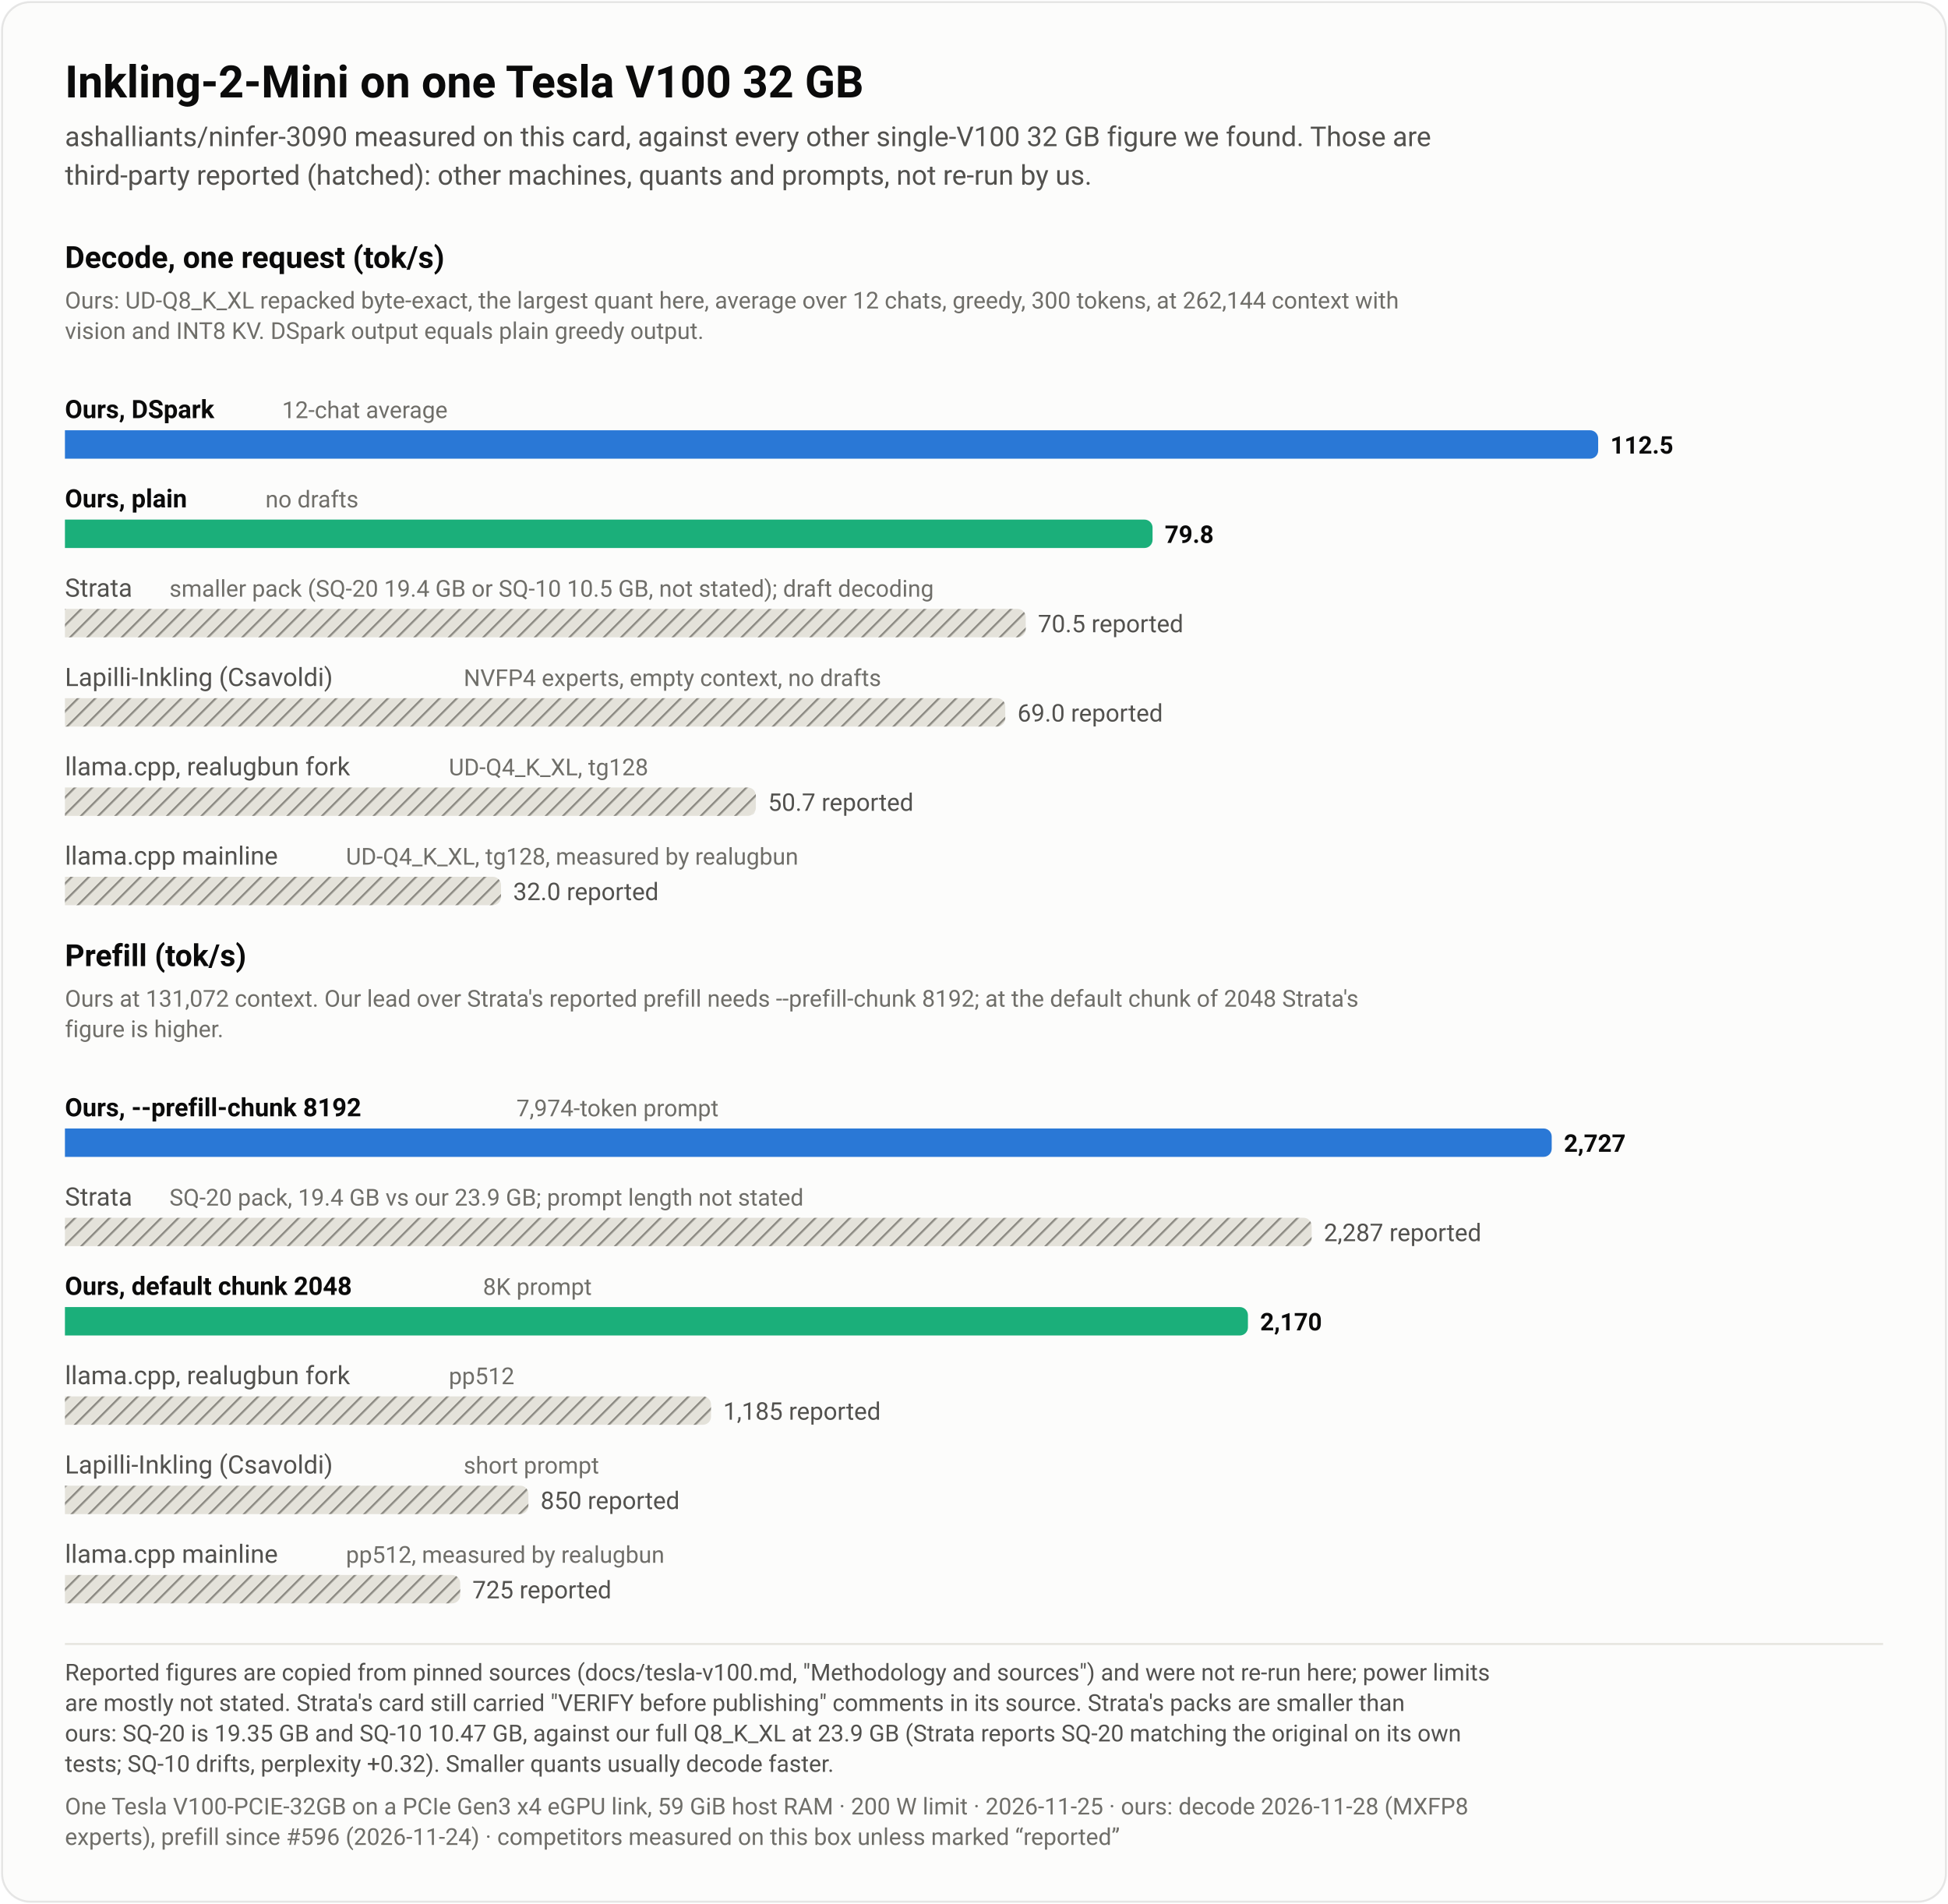
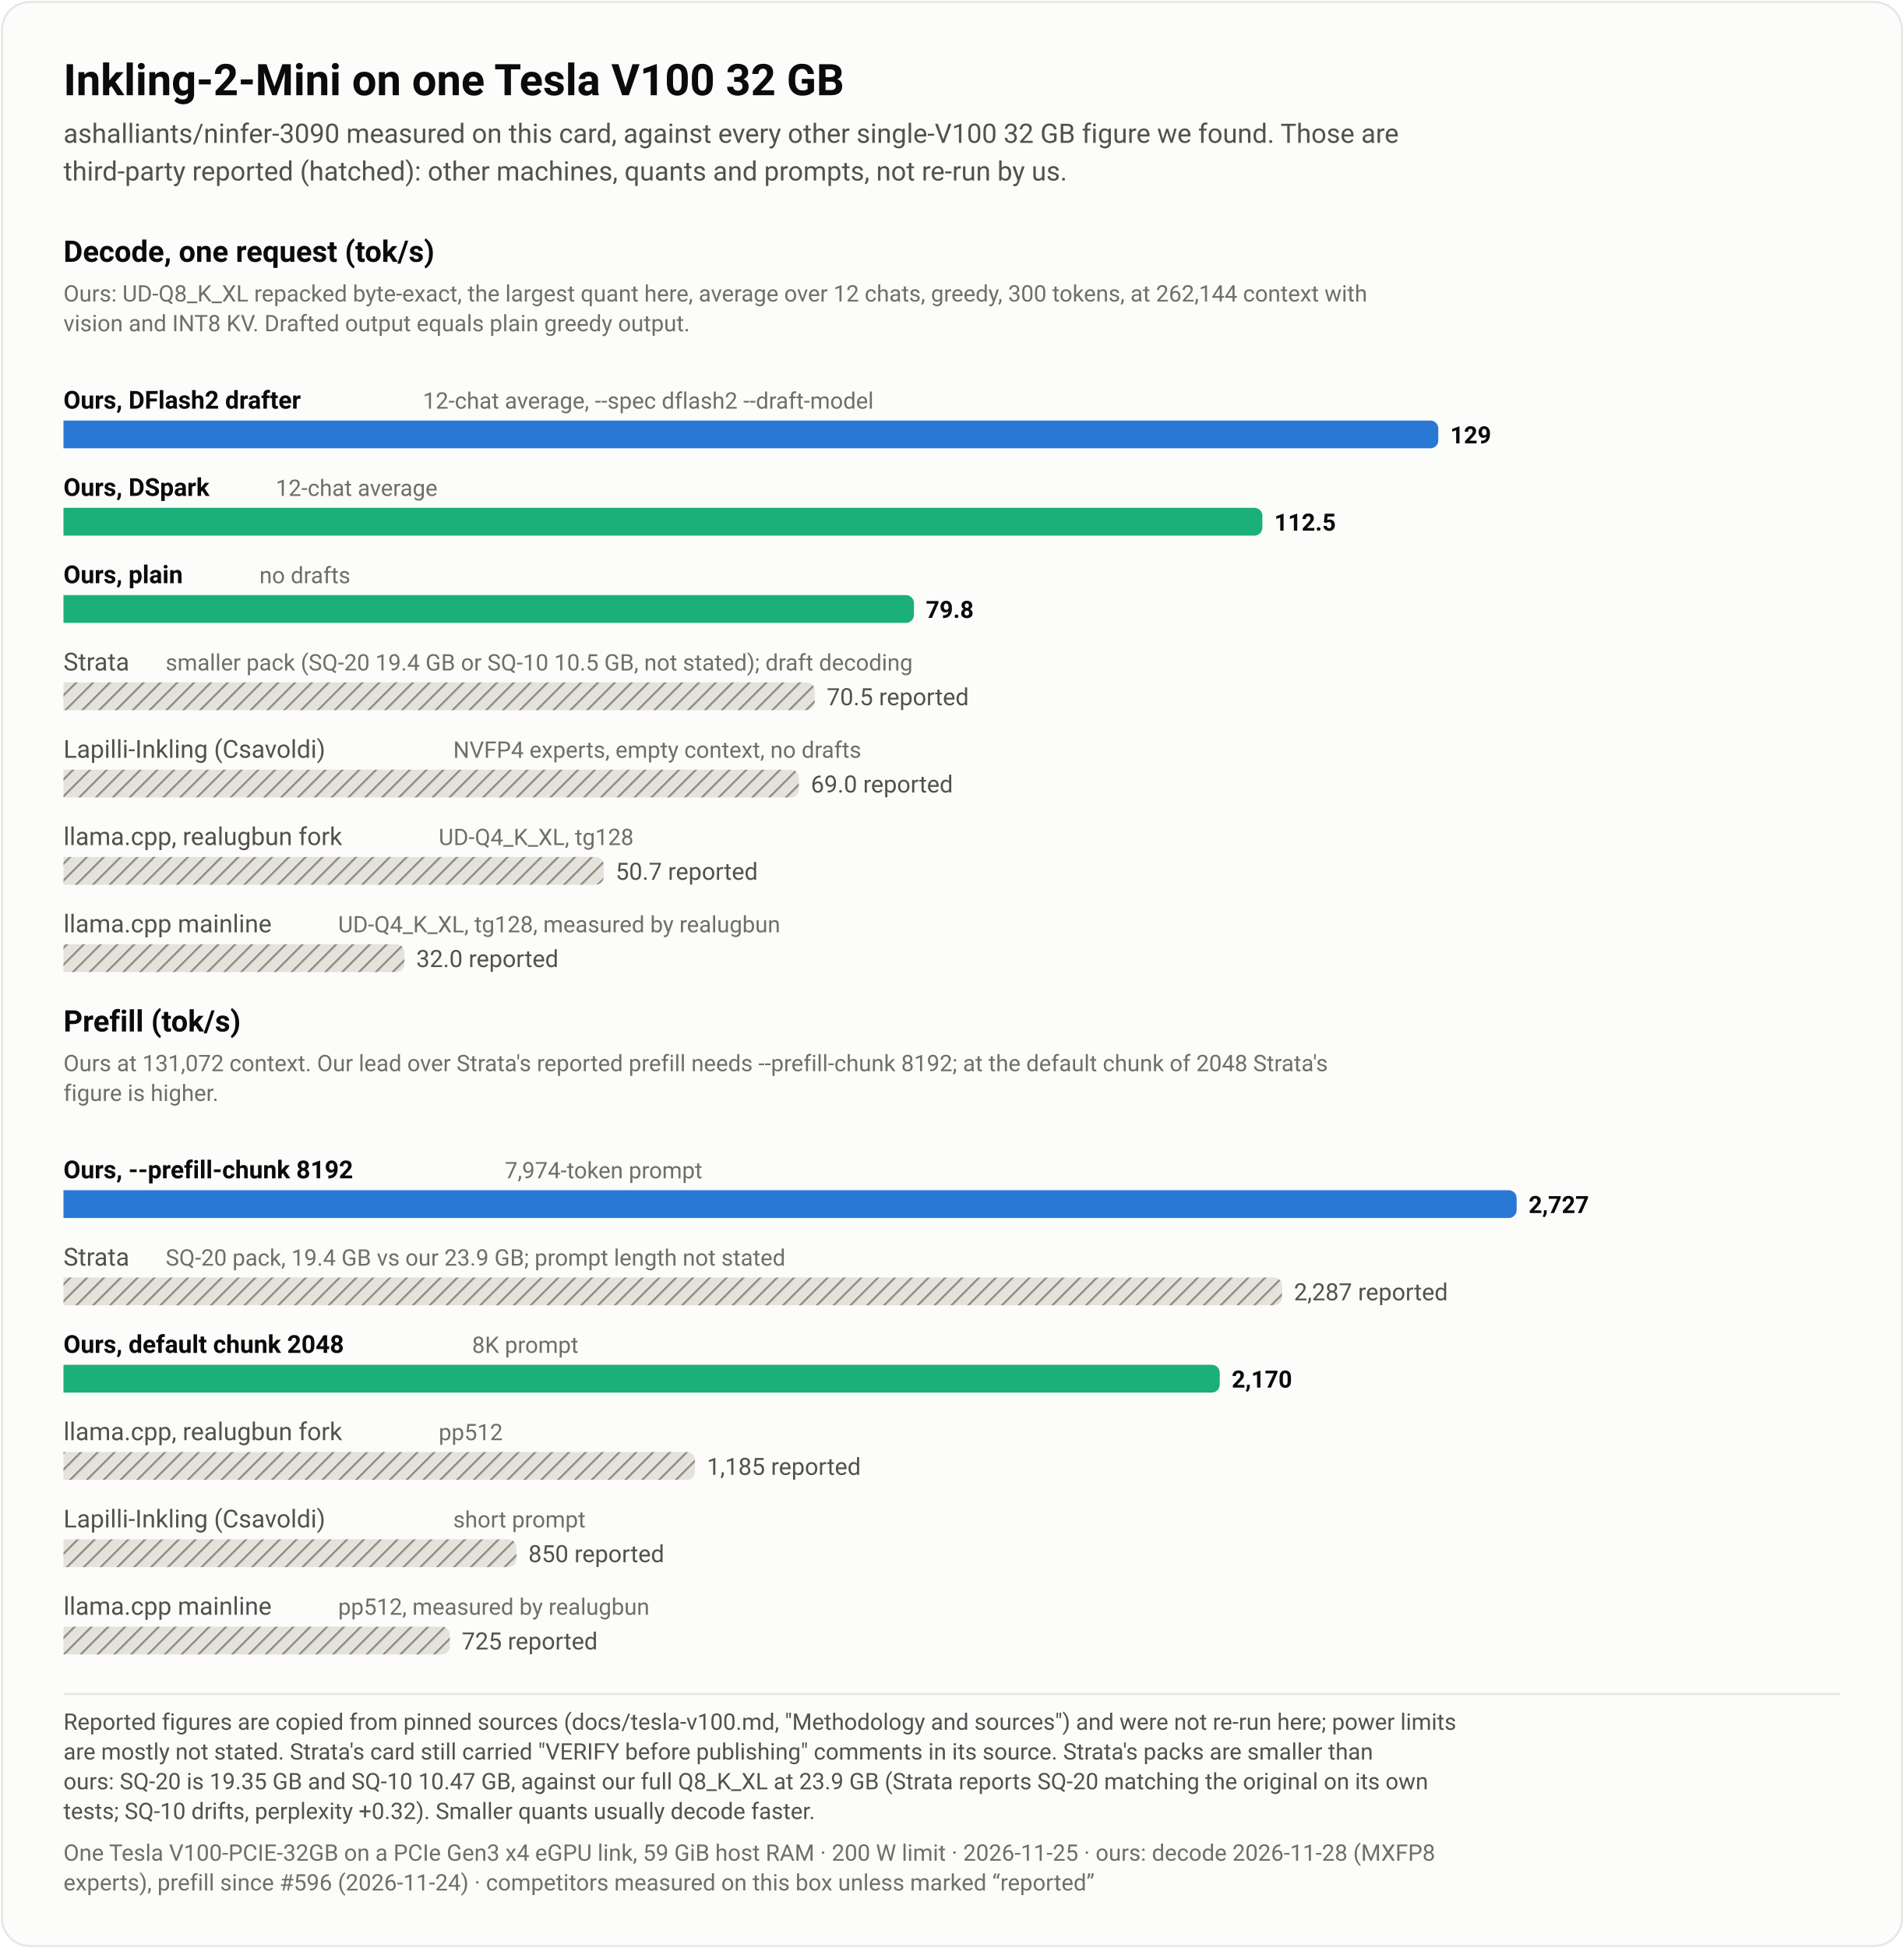
- <svg xmlns="http://www.w3.org/2000/svg" viewBox="0 0 960 938" width="960" height="938" role="img" aria-label="Inkling-2-Mini decode and prefill on one Tesla V100: ashalliants/ninfer-3090 measured, Strata, Lapilli-Inkling and llama.cpp as reported.">
+ <svg xmlns="http://www.w3.org/2000/svg" viewBox="0 0 960 982" width="960" height="982" role="img" aria-label="Inkling-2-Mini decode and prefill on one Tesla V100: ashalliants/ninfer-3090 measured, Strata, Lapilli-Inkling and llama.cpp as reported.">
  <style>
    .surface { fill: #fcfcfb; stroke: rgba(11,11,11,0.10); }
    .t1 { fill: #0b0b0b; } .t2 { fill: #52514e; } .t3 { fill: #6f6e69; }
    .grid { stroke: #e6e5df; } .base { stroke: #c3c2b7; } .ref { stroke: #52514e; stroke-dasharray: 4 3; }
    .ours { fill: #2a78d6; } .alt { fill: #1baf7a; } .same { fill: #eb6834; } .prev { fill: #b5b3aa; }
    .rep { fill: url(#hatch-v100-inkling2-mini); } .hatchbg { fill: #e4e2da; } .hatchln { stroke: #8f8d86; }
    .win { fill: #1d5fb0; } .loss { fill: #b8471d; }
    text { font-family: system-ui, -apple-system, "Segoe UI", Roboto, "Helvetica Neue", Arial, sans-serif; }
    @media (prefers-color-scheme: dark) {
      .surface { fill: #1a1a19; stroke: rgba(255,255,255,0.12); }
      .t1 { fill: #f4f3ef; } .t2 { fill: #c3c2b7; } .t3 { fill: #a3a29b; }
      .grid { stroke: #2e2e2b; } .base { stroke: #4a4a46; } .ref { stroke: #c3c2b7; }
      .ours { fill: #3987e5; } .alt { fill: #199e70; } .same { fill: #d95926; } .prev { fill: #6f6e69; }
      .hatchbg { fill: #3a3935; } .hatchln { stroke: #8f8d86; }
      .win { fill: #79b0f0; } .loss { fill: #f08a5d; }
    }
  </style>
  <defs>
    <pattern id="hatch-v100-inkling2-mini" width="6" height="6" patternUnits="userSpaceOnUse" patternTransform="rotate(45)">
      <rect width="6" height="6" class="hatchbg" />
      <line x1="0" y1="0" x2="0" y2="6" class="hatchln" stroke-width="2" />
    </pattern>
  </defs>
-   <rect x="1" y="1" width="958" height="936" rx="14" class="surface" stroke-width="1" />
+   <rect x="1" y="1" width="958" height="980" rx="14" class="surface" stroke-width="1" />
  <text x="32.0" y="48.0" class="t1" font-size="22" font-weight="700" text-anchor="start">Inkling-2-Mini on one Tesla V100 32 GB</text>
  <text x="32.0" y="72.0" class="t2" font-size="13.5" font-weight="400" text-anchor="start">ashalliants/ninfer-3090 measured on this card, against every other single-V100 32 GB figure we found. Those are</text>
  <text x="32.0" y="91.0" class="t2" font-size="13.5" font-weight="400" text-anchor="start">third-party reported (hatched): other machines, quants and prompts, not re-run by us.</text>
  <text x="32.0" y="132.0" class="t1" font-size="15" font-weight="600" text-anchor="start">Decode, one request (tok/s)</text>
  <text x="32.0" y="152.0" class="t3" font-size="11.5" font-weight="400" text-anchor="start">Ours: UD-Q8_K_XL repacked byte-exact, the largest quant here, average over 12 chats, greedy, 300 tokens, at 262,144 context with</text>
-   <text x="32.0" y="167.0" class="t3" font-size="11.5" font-weight="400" text-anchor="start">vision and INT8 KV. DSpark output equals plain greedy output.</text>
-   <text x="32.0" y="206.0" class="t1" font-size="12.5" font-weight="600" text-anchor="start">Ours, DSpark</text>
-   <text x="139.0" y="206.0" class="t3" font-size="11.5" font-weight="400" text-anchor="start">12-chat average</text>
-   <path class="ours" d="M32.0,212.0 h751.6 a4,4 0 0 1 4,4 v6.0 a4,4 0 0 1 -4,4 h-751.6 z" />
-   <text x="793.6" y="223.5" class="t1" font-size="12" font-weight="600" text-anchor="start">112.5</text>
-   <text x="32.0" y="250.0" class="t1" font-size="12.5" font-weight="600" text-anchor="start">Ours, plain</text>
-   <text x="130.8" y="250.0" class="t3" font-size="11.5" font-weight="400" text-anchor="start">no drafts</text>
-   <path class="alt" d="M32.0,256.0 h532.0 a4,4 0 0 1 4,4 v6.0 a4,4 0 0 1 -4,4 h-532.0 z" />
-   <text x="574.0" y="267.5" class="t1" font-size="12" font-weight="600" text-anchor="start">79.8</text>
-   <text x="32.0" y="294.0" class="t2" font-size="12.5" font-weight="400" text-anchor="start">Strata</text>
-   <text x="83.5" y="294.0" class="t3" font-size="11.5" font-weight="400" text-anchor="start">smaller pack (SQ-20 19.4 GB or SQ-10 10.5 GB, not stated); draft decoding</text>
-   <path class="rep" d="M32.0,300.0 h469.5 a4,4 0 0 1 4,4 v6.0 a4,4 0 0 1 -4,4 h-469.5 z" />
-   <text x="511.5" y="311.5" class="t2" font-size="12" font-weight="400" text-anchor="start">70.5 reported</text>
-   <text x="32.0" y="338.0" class="t2" font-size="12.5" font-weight="400" text-anchor="start">Lapilli-Inkling (Csavoldi)</text>
-   <text x="228.5" y="338.0" class="t3" font-size="11.5" font-weight="400" text-anchor="start">NVFP4 experts, empty context, no drafts</text>
-   <path class="rep" d="M32.0,344.0 h459.4 a4,4 0 0 1 4,4 v6.0 a4,4 0 0 1 -4,4 h-459.4 z" />
-   <text x="501.4" y="355.5" class="t2" font-size="12" font-weight="400" text-anchor="start">69.0 reported</text>
-   <text x="32.0" y="382.0" class="t2" font-size="12.5" font-weight="400" text-anchor="start">llama.cpp, realugbun fork</text>
-   <text x="221.2" y="382.0" class="t3" font-size="11.5" font-weight="400" text-anchor="start">UD-Q4_K_XL, tg128</text>
-   <path class="rep" d="M32.0,388.0 h336.5 a4,4 0 0 1 4,4 v6.0 a4,4 0 0 1 -4,4 h-336.5 z" />
-   <text x="378.5" y="399.5" class="t2" font-size="12" font-weight="400" text-anchor="start">50.7 reported</text>
-   <text x="32.0" y="426.0" class="t2" font-size="12.5" font-weight="400" text-anchor="start">llama.cpp mainline</text>
-   <text x="170.5" y="426.0" class="t3" font-size="11.5" font-weight="400" text-anchor="start">UD-Q4_K_XL, tg128, measured by realugbun</text>
-   <path class="rep" d="M32.0,432.0 h210.9 a4,4 0 0 1 4,4 v6.0 a4,4 0 0 1 -4,4 h-210.9 z" />
-   <text x="252.9" y="443.5" class="t2" font-size="12" font-weight="400" text-anchor="start">32.0 reported</text>
-   <text x="32.0" y="476.0" class="t1" font-size="15" font-weight="600" text-anchor="start">Prefill (tok/s)</text>
-   <text x="32.0" y="496.0" class="t3" font-size="11.5" font-weight="400" text-anchor="start">Ours at 131,072 context. Our lead over Strata's reported prefill needs --prefill-chunk 8192; at the default chunk of 2048 Strata's</text>
-   <text x="32.0" y="511.0" class="t3" font-size="11.5" font-weight="400" text-anchor="start">figure is higher.</text>
-   <text x="32.0" y="550.0" class="t1" font-size="12.5" font-weight="600" text-anchor="start">Ours, --prefill-chunk 8192</text>
-   <text x="254.5" y="550.0" class="t3" font-size="11.5" font-weight="400" text-anchor="start">7,974-token prompt</text>
-   <path class="ours" d="M32.0,556.0 h728.7 a4,4 0 0 1 4,4 v6.0 a4,4 0 0 1 -4,4 h-728.7 z" />
-   <text x="770.7" y="567.5" class="t1" font-size="12" font-weight="600" text-anchor="start">2,727</text>
-   <text x="32.0" y="594.0" class="t2" font-size="12.5" font-weight="400" text-anchor="start">Strata</text>
-   <text x="83.5" y="594.0" class="t3" font-size="11.5" font-weight="400" text-anchor="start">SQ-20 pack, 19.4 GB vs our 23.9 GB; prompt length not stated</text>
-   <path class="rep" d="M32.0,600.0 h610.4 a4,4 0 0 1 4,4 v6.0 a4,4 0 0 1 -4,4 h-610.4 z" />
-   <text x="652.4" y="611.5" class="t2" font-size="12" font-weight="400" text-anchor="start">2,287 reported</text>
-   <text x="32.0" y="638.0" class="t1" font-size="12.5" font-weight="600" text-anchor="start">Ours, default chunk 2048</text>
-   <text x="238.0" y="638.0" class="t3" font-size="11.5" font-weight="400" text-anchor="start">8K prompt</text>
-   <path class="alt" d="M32.0,644.0 h579.0 a4,4 0 0 1 4,4 v6.0 a4,4 0 0 1 -4,4 h-579.0 z" />
-   <text x="621.0" y="655.5" class="t1" font-size="12" font-weight="600" text-anchor="start">2,170</text>
-   <text x="32.0" y="682.0" class="t2" font-size="12.5" font-weight="400" text-anchor="start">llama.cpp, realugbun fork</text>
-   <text x="221.2" y="682.0" class="t3" font-size="11.5" font-weight="400" text-anchor="start">pp512</text>
-   <path class="rep" d="M32.0,688.0 h314.4 a4,4 0 0 1 4,4 v6.0 a4,4 0 0 1 -4,4 h-314.4 z" />
-   <text x="356.4" y="699.5" class="t2" font-size="12" font-weight="400" text-anchor="start">1,185 reported</text>
-   <text x="32.0" y="726.0" class="t2" font-size="12.5" font-weight="400" text-anchor="start">Lapilli-Inkling (Csavoldi)</text>
-   <text x="228.5" y="726.0" class="t3" font-size="11.5" font-weight="400" text-anchor="start">short prompt</text>
-   <path class="rep" d="M32.0,732.0 h224.4 a4,4 0 0 1 4,4 v6.0 a4,4 0 0 1 -4,4 h-224.4 z" />
-   <text x="266.4" y="743.5" class="t2" font-size="12" font-weight="400" text-anchor="start">850 reported</text>
-   <text x="32.0" y="770.0" class="t2" font-size="12.5" font-weight="400" text-anchor="start">llama.cpp mainline</text>
-   <text x="170.5" y="770.0" class="t3" font-size="11.5" font-weight="400" text-anchor="start">pp512, measured by realugbun</text>
-   <path class="rep" d="M32.0,776.0 h190.8 a4,4 0 0 1 4,4 v6.0 a4,4 0 0 1 -4,4 h-190.8 z" />
-   <text x="232.8" y="787.5" class="t2" font-size="12" font-weight="400" text-anchor="start">725 reported</text>
-   <line x1="32" y1="810.0" x2="928" y2="810.0" class="grid" stroke-width="1" />
-   <text x="32.0" y="828.0" class="t2" font-size="11.5" font-weight="400" text-anchor="start">Reported figures are copied from pinned sources (docs/tesla-v100.md, "Methodology and sources") and were not re-run here; power limits</text>
-   <text x="32.0" y="843.0" class="t2" font-size="11.5" font-weight="400" text-anchor="start">are mostly not stated. Strata's card still carried "VERIFY before publishing" comments in its source. Strata's packs are smaller than</text>
-   <text x="32.0" y="858.0" class="t2" font-size="11.5" font-weight="400" text-anchor="start">ours: SQ-20 is 19.35 GB and SQ-10 10.47 GB, against our full Q8_K_XL at 23.9 GB (Strata reports SQ-20 matching the original on its own</text>
-   <text x="32.0" y="873.0" class="t2" font-size="11.5" font-weight="400" text-anchor="start">tests; SQ-10 drifts, perplexity +0.32). Smaller quants usually decode faster.</text>
-   <text x="32.0" y="894.0" class="t3" font-size="11.5" font-weight="400" text-anchor="start">One Tesla V100-PCIE-32GB on a PCIe Gen3 x4 eGPU link, 59 GiB host RAM · 200 W limit · 2026-11-25 · ours: decode 2026-11-28 (MXFP8</text>
-   <text x="32.0" y="909.0" class="t3" font-size="11.5" font-weight="400" text-anchor="start">experts), prefill since #596 (2026-11-24) · competitors measured on this box unless marked “reported”</text>
+   <text x="32.0" y="167.0" class="t3" font-size="11.5" font-weight="400" text-anchor="start">vision and INT8 KV. Drafted output equals plain greedy output.</text>
+   <text x="32.0" y="206.0" class="t1" font-size="12.5" font-weight="600" text-anchor="start">Ours, DFlash2 drafter</text>
+   <text x="213.2" y="206.0" class="t3" font-size="11.5" font-weight="400" text-anchor="start">12-chat average, --spec dflash2 --draft-model</text>
+   <path class="ours" d="M32.0,212.0 h689.2 a4,4 0 0 1 4,4 v6.0 a4,4 0 0 1 -4,4 h-689.2 z" />
+   <text x="731.2" y="223.5" class="t1" font-size="12" font-weight="600" text-anchor="start">129</text>
+   <text x="32.0" y="250.0" class="t1" font-size="12.5" font-weight="600" text-anchor="start">Ours, DSpark</text>
+   <text x="139.0" y="250.0" class="t3" font-size="11.5" font-weight="400" text-anchor="start">12-chat average</text>
+   <path class="alt" d="M32.0,256.0 h600.5 a4,4 0 0 1 4,4 v6.0 a4,4 0 0 1 -4,4 h-600.5 z" />
+   <text x="642.5" y="267.5" class="t1" font-size="12" font-weight="600" text-anchor="start">112.5</text>
+   <text x="32.0" y="294.0" class="t1" font-size="12.5" font-weight="600" text-anchor="start">Ours, plain</text>
+   <text x="130.8" y="294.0" class="t3" font-size="11.5" font-weight="400" text-anchor="start">no drafts</text>
+   <path class="alt" d="M32.0,300.0 h424.8 a4,4 0 0 1 4,4 v6.0 a4,4 0 0 1 -4,4 h-424.8 z" />
+   <text x="466.8" y="311.5" class="t1" font-size="12" font-weight="600" text-anchor="start">79.8</text>
+   <text x="32.0" y="338.0" class="t2" font-size="12.5" font-weight="400" text-anchor="start">Strata</text>
+   <text x="83.5" y="338.0" class="t3" font-size="11.5" font-weight="400" text-anchor="start">smaller pack (SQ-20 19.4 GB or SQ-10 10.5 GB, not stated); draft decoding</text>
+   <path class="rep" d="M32.0,344.0 h374.8 a4,4 0 0 1 4,4 v6.0 a4,4 0 0 1 -4,4 h-374.8 z" />
+   <text x="416.8" y="355.5" class="t2" font-size="12" font-weight="400" text-anchor="start">70.5 reported</text>
+   <text x="32.0" y="382.0" class="t2" font-size="12.5" font-weight="400" text-anchor="start">Lapilli-Inkling (Csavoldi)</text>
+   <text x="228.5" y="382.0" class="t3" font-size="11.5" font-weight="400" text-anchor="start">NVFP4 experts, empty context, no drafts</text>
+   <path class="rep" d="M32.0,388.0 h366.8 a4,4 0 0 1 4,4 v6.0 a4,4 0 0 1 -4,4 h-366.8 z" />
+   <text x="408.8" y="399.5" class="t2" font-size="12" font-weight="400" text-anchor="start">69.0 reported</text>
+   <text x="32.0" y="426.0" class="t2" font-size="12.5" font-weight="400" text-anchor="start">llama.cpp, realugbun fork</text>
+   <text x="221.2" y="426.0" class="t3" font-size="11.5" font-weight="400" text-anchor="start">UD-Q4_K_XL, tg128</text>
+   <path class="rep" d="M32.0,432.0 h268.4 a4,4 0 0 1 4,4 v6.0 a4,4 0 0 1 -4,4 h-268.4 z" />
+   <text x="310.4" y="443.5" class="t2" font-size="12" font-weight="400" text-anchor="start">50.7 reported</text>
+   <text x="32.0" y="470.0" class="t2" font-size="12.5" font-weight="400" text-anchor="start">llama.cpp mainline</text>
+   <text x="170.5" y="470.0" class="t3" font-size="11.5" font-weight="400" text-anchor="start">UD-Q4_K_XL, tg128, measured by realugbun</text>
+   <path class="rep" d="M32.0,476.0 h167.9 a4,4 0 0 1 4,4 v6.0 a4,4 0 0 1 -4,4 h-167.9 z" />
+   <text x="209.9" y="487.5" class="t2" font-size="12" font-weight="400" text-anchor="start">32.0 reported</text>
+   <text x="32.0" y="520.0" class="t1" font-size="15" font-weight="600" text-anchor="start">Prefill (tok/s)</text>
+   <text x="32.0" y="540.0" class="t3" font-size="11.5" font-weight="400" text-anchor="start">Ours at 131,072 context. Our lead over Strata's reported prefill needs --prefill-chunk 8192; at the default chunk of 2048 Strata's</text>
+   <text x="32.0" y="555.0" class="t3" font-size="11.5" font-weight="400" text-anchor="start">figure is higher.</text>
+   <text x="32.0" y="594.0" class="t1" font-size="12.5" font-weight="600" text-anchor="start">Ours, --prefill-chunk 8192</text>
+   <text x="254.5" y="594.0" class="t3" font-size="11.5" font-weight="400" text-anchor="start">7,974-token prompt</text>
+   <path class="ours" d="M32.0,600.0 h728.7 a4,4 0 0 1 4,4 v6.0 a4,4 0 0 1 -4,4 h-728.7 z" />
+   <text x="770.7" y="611.5" class="t1" font-size="12" font-weight="600" text-anchor="start">2,727</text>
+   <text x="32.0" y="638.0" class="t2" font-size="12.5" font-weight="400" text-anchor="start">Strata</text>
+   <text x="83.5" y="638.0" class="t3" font-size="11.5" font-weight="400" text-anchor="start">SQ-20 pack, 19.4 GB vs our 23.9 GB; prompt length not stated</text>
+   <path class="rep" d="M32.0,644.0 h610.4 a4,4 0 0 1 4,4 v6.0 a4,4 0 0 1 -4,4 h-610.4 z" />
+   <text x="652.4" y="655.5" class="t2" font-size="12" font-weight="400" text-anchor="start">2,287 reported</text>
+   <text x="32.0" y="682.0" class="t1" font-size="12.5" font-weight="600" text-anchor="start">Ours, default chunk 2048</text>
+   <text x="238.0" y="682.0" class="t3" font-size="11.5" font-weight="400" text-anchor="start">8K prompt</text>
+   <path class="alt" d="M32.0,688.0 h579.0 a4,4 0 0 1 4,4 v6.0 a4,4 0 0 1 -4,4 h-579.0 z" />
+   <text x="621.0" y="699.5" class="t1" font-size="12" font-weight="600" text-anchor="start">2,170</text>
+   <text x="32.0" y="726.0" class="t2" font-size="12.5" font-weight="400" text-anchor="start">llama.cpp, realugbun fork</text>
+   <text x="221.2" y="726.0" class="t3" font-size="11.5" font-weight="400" text-anchor="start">pp512</text>
+   <path class="rep" d="M32.0,732.0 h314.4 a4,4 0 0 1 4,4 v6.0 a4,4 0 0 1 -4,4 h-314.4 z" />
+   <text x="356.4" y="743.5" class="t2" font-size="12" font-weight="400" text-anchor="start">1,185 reported</text>
+   <text x="32.0" y="770.0" class="t2" font-size="12.5" font-weight="400" text-anchor="start">Lapilli-Inkling (Csavoldi)</text>
+   <text x="228.5" y="770.0" class="t3" font-size="11.5" font-weight="400" text-anchor="start">short prompt</text>
+   <path class="rep" d="M32.0,776.0 h224.4 a4,4 0 0 1 4,4 v6.0 a4,4 0 0 1 -4,4 h-224.4 z" />
+   <text x="266.4" y="787.5" class="t2" font-size="12" font-weight="400" text-anchor="start">850 reported</text>
+   <text x="32.0" y="814.0" class="t2" font-size="12.5" font-weight="400" text-anchor="start">llama.cpp mainline</text>
+   <text x="170.5" y="814.0" class="t3" font-size="11.5" font-weight="400" text-anchor="start">pp512, measured by realugbun</text>
+   <path class="rep" d="M32.0,820.0 h190.8 a4,4 0 0 1 4,4 v6.0 a4,4 0 0 1 -4,4 h-190.8 z" />
+   <text x="232.8" y="831.5" class="t2" font-size="12" font-weight="400" text-anchor="start">725 reported</text>
+   <line x1="32" y1="854.0" x2="928" y2="854.0" class="grid" stroke-width="1" />
+   <text x="32.0" y="872.0" class="t2" font-size="11.5" font-weight="400" text-anchor="start">Reported figures are copied from pinned sources (docs/tesla-v100.md, "Methodology and sources") and were not re-run here; power limits</text>
+   <text x="32.0" y="887.0" class="t2" font-size="11.5" font-weight="400" text-anchor="start">are mostly not stated. Strata's card still carried "VERIFY before publishing" comments in its source. Strata's packs are smaller than</text>
+   <text x="32.0" y="902.0" class="t2" font-size="11.5" font-weight="400" text-anchor="start">ours: SQ-20 is 19.35 GB and SQ-10 10.47 GB, against our full Q8_K_XL at 23.9 GB (Strata reports SQ-20 matching the original on its own</text>
+   <text x="32.0" y="917.0" class="t2" font-size="11.5" font-weight="400" text-anchor="start">tests; SQ-10 drifts, perplexity +0.32). Smaller quants usually decode faster.</text>
+   <text x="32.0" y="938.0" class="t3" font-size="11.5" font-weight="400" text-anchor="start">One Tesla V100-PCIE-32GB on a PCIe Gen3 x4 eGPU link, 59 GiB host RAM · 200 W limit · 2026-11-25 · ours: decode 2026-11-28 (MXFP8</text>
+   <text x="32.0" y="953.0" class="t3" font-size="11.5" font-weight="400" text-anchor="start">experts), prefill since #596 (2026-11-24) · competitors measured on this box unless marked “reported”</text>
</svg>
